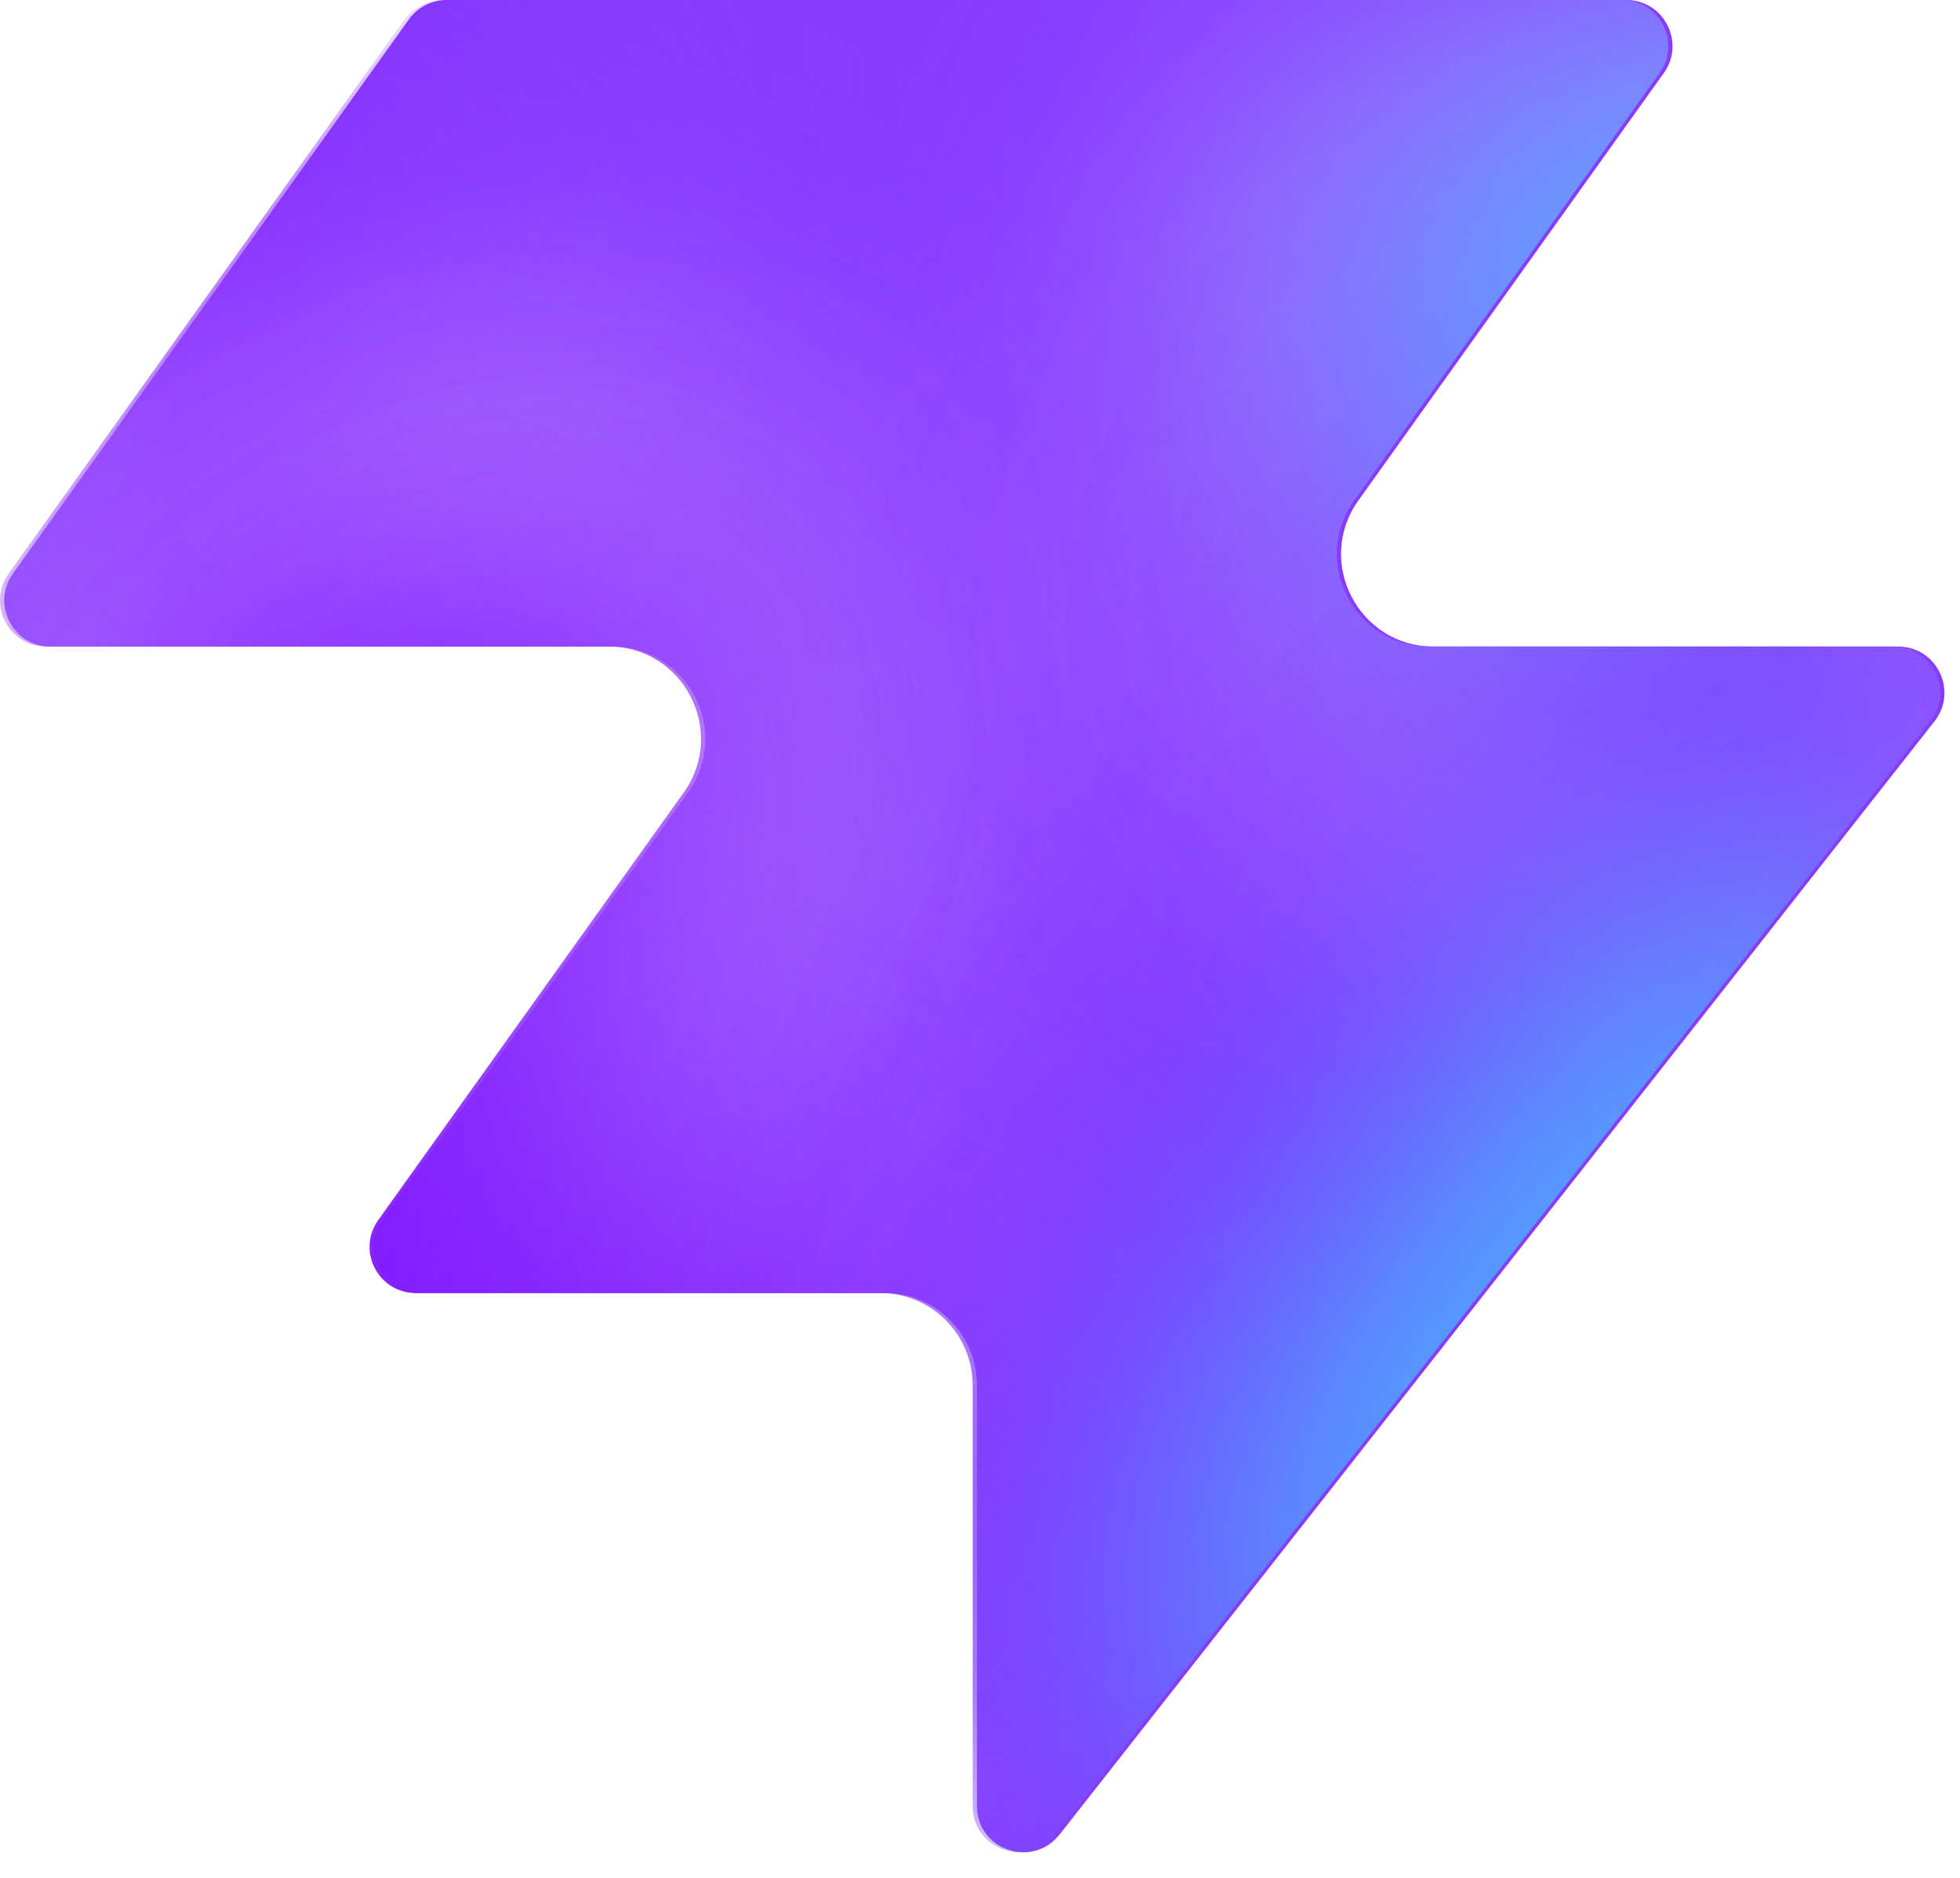
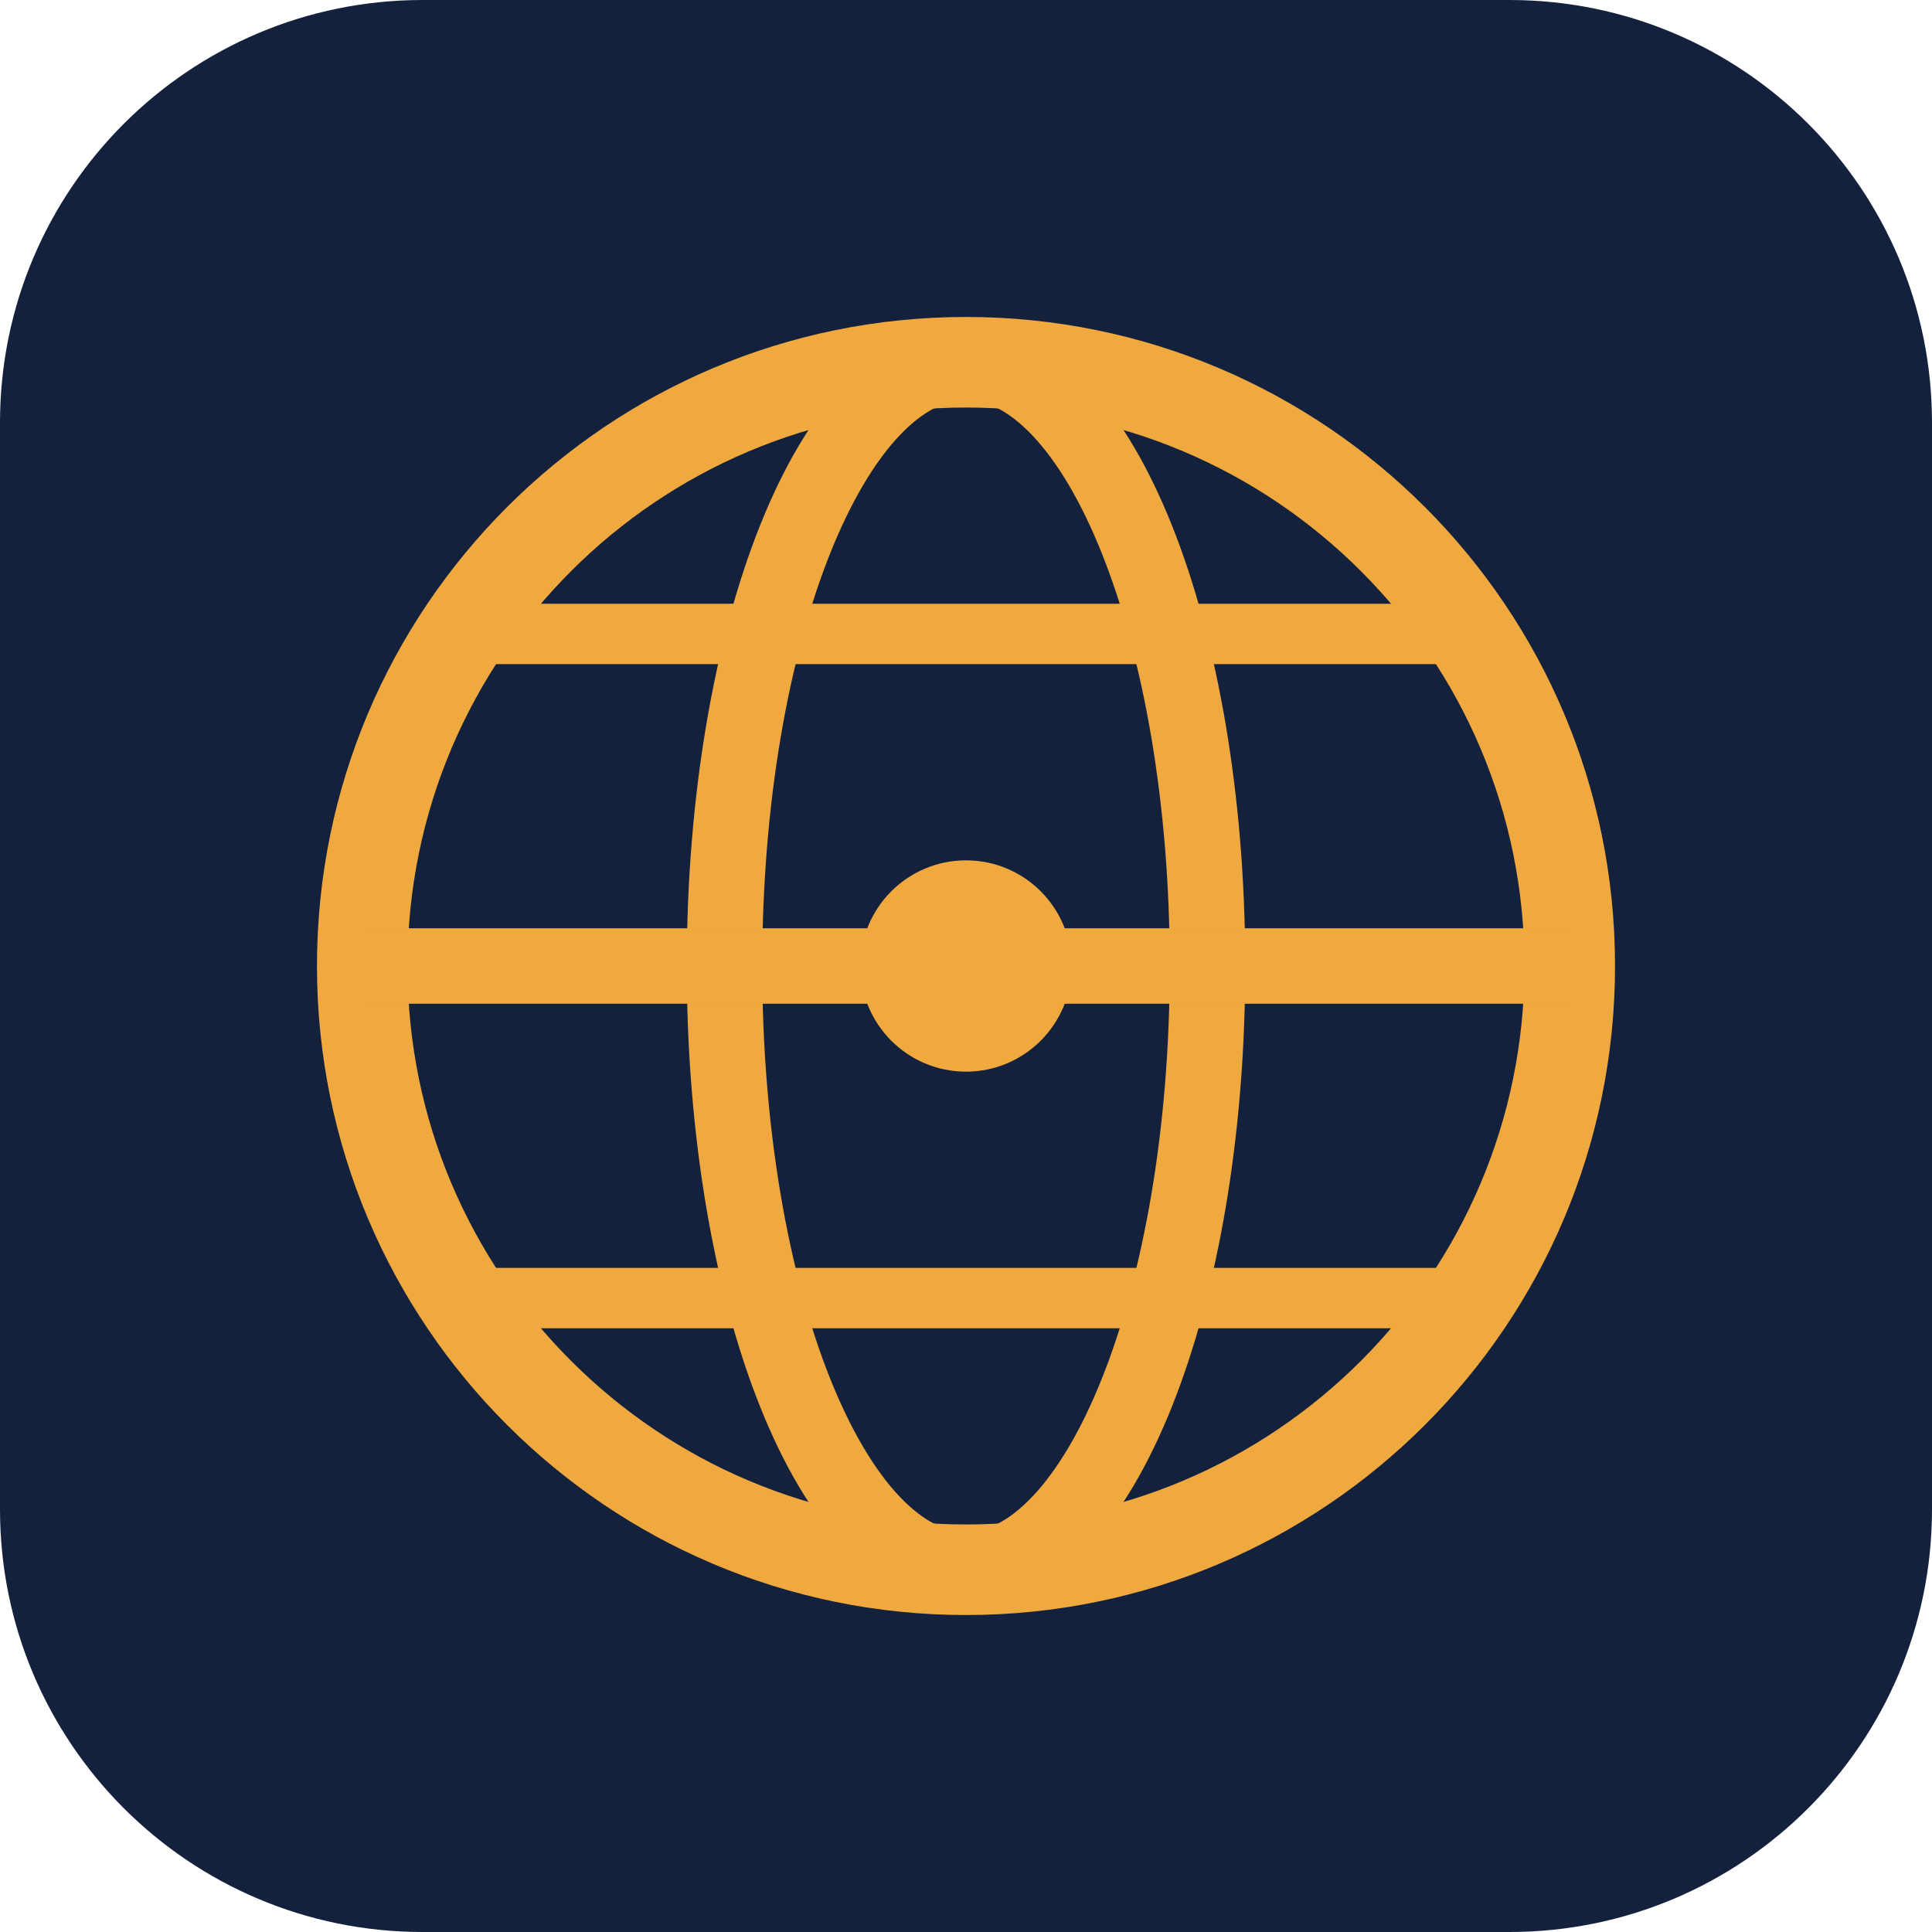
- <svg xmlns="http://www.w3.org/2000/svg" width="48" height="46" fill="none" viewBox="0 0 48 46">
-   <path fill="#863bff" d="M25.946 44.938c-.664.845-2.021.375-2.021-.698V33.937a2.26 2.26 0 0 0-2.262-2.262H10.287c-.92 0-1.456-1.04-.92-1.788l7.48-10.471c1.07-1.497 0-3.578-1.842-3.578H1.237c-.92 0-1.456-1.04-.92-1.788L10.013.474c.214-.297.556-.474.92-.474h28.894c.92 0 1.456 1.04.92 1.788l-7.48 10.471c-1.07 1.498 0 3.579 1.842 3.579h11.377c.943 0 1.473 1.088.89 1.83L25.947 44.94z" style="fill:#863bff;fill:color(display-p3 .525 .23 1);fill-opacity:1" />
-   <mask id="a" width="48" height="46" x="0" y="0" maskUnits="userSpaceOnUse" style="mask-type:alpha">
-     <path fill="#000" d="M25.842 44.938c-.664.844-2.021.375-2.021-.698V33.937a2.26 2.26 0 0 0-2.262-2.262H10.183c-.92 0-1.456-1.04-.92-1.788l7.48-10.471c1.07-1.498 0-3.579-1.842-3.579H1.133c-.92 0-1.456-1.04-.92-1.787L9.91.473c.214-.297.556-.474.92-.474h28.894c.92 0 1.456 1.04.92 1.788l-7.48 10.471c-1.07 1.498 0 3.578 1.842 3.578h11.377c.943 0 1.473 1.088.89 1.832L25.843 44.94z" style="fill:#000;fill-opacity:1" />
-   </mask>
-   <g mask="url(#a)">
-     <g filter="url(#b)">
-       <ellipse cx="5.508" cy="14.704" fill="#ede6ff" rx="5.508" ry="14.704" style="fill:#ede6ff;fill:color(display-p3 .927 .903 1);fill-opacity:1" transform="matrix(.00324 1 1 -.00324 -4.47 31.516)" />
-     </g>
-     <g filter="url(#c)">
-       <ellipse cx="10.399" cy="29.851" fill="#ede6ff" rx="10.399" ry="29.851" style="fill:#ede6ff;fill:color(display-p3 .927 .903 1);fill-opacity:1" transform="matrix(.00324 1 1 -.00324 -39.328 7.883)" />
-     </g>
-     <g filter="url(#d)">
-       <ellipse cx="5.508" cy="30.487" fill="#7e14ff" rx="5.508" ry="30.487" style="fill:#7e14ff;fill:color(display-p3 .492 .077 1);fill-opacity:1" transform="rotate(89.814 -25.913 -14.639)scale(1 -1)" />
-     </g>
-     <g filter="url(#e)">
-       <ellipse cx="5.508" cy="30.599" fill="#7e14ff" rx="5.508" ry="30.599" style="fill:#7e14ff;fill:color(display-p3 .492 .077 1);fill-opacity:1" transform="rotate(89.814 -32.644 -3.334)scale(1 -1)" />
-     </g>
-     <g filter="url(#f)">
-       <ellipse cx="5.508" cy="30.599" fill="#7e14ff" rx="5.508" ry="30.599" style="fill:#7e14ff;fill:color(display-p3 .492 .077 1);fill-opacity:1" transform="matrix(.00324 1 1 -.00324 -34.34 30.47)" />
-     </g>
-     <g filter="url(#g)">
-       <ellipse cx="14.072" cy="22.078" fill="#ede6ff" rx="14.072" ry="22.078" style="fill:#ede6ff;fill:color(display-p3 .927 .903 1);fill-opacity:1" transform="rotate(93.35 24.506 48.493)scale(-1 1)" />
-     </g>
-     <g filter="url(#h)">
-       <ellipse cx="3.47" cy="21.501" fill="#7e14ff" rx="3.47" ry="21.501" style="fill:#7e14ff;fill:color(display-p3 .492 .077 1);fill-opacity:1" transform="rotate(89.009 28.708 47.59)scale(-1 1)" />
-     </g>
-     <g filter="url(#i)">
-       <ellipse cx="3.47" cy="21.501" fill="#7e14ff" rx="3.47" ry="21.501" style="fill:#7e14ff;fill:color(display-p3 .492 .077 1);fill-opacity:1" transform="rotate(89.009 28.708 47.59)scale(-1 1)" />
-     </g>
-     <g filter="url(#j)">
-       <ellipse cx=".387" cy="8.972" fill="#7e14ff" rx="4.407" ry="29.108" style="fill:#7e14ff;fill:color(display-p3 .492 .077 1);fill-opacity:1" transform="rotate(39.51 .387 8.972)" />
-     </g>
-     <g filter="url(#k)">
-       <ellipse cx="47.523" cy="-6.092" fill="#7e14ff" rx="4.407" ry="29.108" style="fill:#7e14ff;fill:color(display-p3 .492 .077 1);fill-opacity:1" transform="rotate(37.892 47.523 -6.092)" />
-     </g>
-     <g filter="url(#l)">
-       <ellipse cx="41.412" cy="6.333" fill="#47bfff" rx="5.971" ry="9.665" style="fill:#47bfff;fill:color(display-p3 .28 .748 1);fill-opacity:1" transform="rotate(37.892 41.412 6.333)" />
-     </g>
-     <g filter="url(#m)">
-       <ellipse cx="-1.879" cy="38.332" fill="#7e14ff" rx="4.407" ry="29.108" style="fill:#7e14ff;fill:color(display-p3 .492 .077 1);fill-opacity:1" transform="rotate(37.892 -1.88 38.332)" />
-     </g>
-     <g filter="url(#n)">
-       <ellipse cx="-1.879" cy="38.332" fill="#7e14ff" rx="4.407" ry="29.108" style="fill:#7e14ff;fill:color(display-p3 .492 .077 1);fill-opacity:1" transform="rotate(37.892 -1.88 38.332)" />
-     </g>
-     <g filter="url(#o)">
-       <ellipse cx="35.651" cy="29.907" fill="#7e14ff" rx="4.407" ry="29.108" style="fill:#7e14ff;fill:color(display-p3 .492 .077 1);fill-opacity:1" transform="rotate(37.892 35.651 29.907)" />
-     </g>
-     <g filter="url(#p)">
-       <ellipse cx="38.418" cy="32.4" fill="#47bfff" rx="5.971" ry="15.297" style="fill:#47bfff;fill:color(display-p3 .28 .748 1);fill-opacity:1" transform="rotate(37.892 38.418 32.4)" />
-     </g>
-   </g>
-   <defs>
-     <filter id="b" width="60.045" height="41.654" x="-19.77" y="16.149" color-interpolation-filters="sRGB" filterUnits="userSpaceOnUse">
-       <feFlood flood-opacity="0" result="BackgroundImageFix" />
-       <feBlend in="SourceGraphic" in2="BackgroundImageFix" result="shape" />
-       <feGaussianBlur result="effect1_foregroundBlur_2002_17158" stdDeviation="7.659" />
-     </filter>
-     <filter id="c" width="90.34" height="51.437" x="-54.613" y="-7.533" color-interpolation-filters="sRGB" filterUnits="userSpaceOnUse">
-       <feFlood flood-opacity="0" result="BackgroundImageFix" />
-       <feBlend in="SourceGraphic" in2="BackgroundImageFix" result="shape" />
-       <feGaussianBlur result="effect1_foregroundBlur_2002_17158" stdDeviation="7.659" />
-     </filter>
-     <filter id="d" width="79.355" height="29.4" x="-49.64" y="2.03" color-interpolation-filters="sRGB" filterUnits="userSpaceOnUse">
-       <feFlood flood-opacity="0" result="BackgroundImageFix" />
-       <feBlend in="SourceGraphic" in2="BackgroundImageFix" result="shape" />
-       <feGaussianBlur result="effect1_foregroundBlur_2002_17158" stdDeviation="4.596" />
-     </filter>
-     <filter id="e" width="79.579" height="29.4" x="-45.045" y="20.029" color-interpolation-filters="sRGB" filterUnits="userSpaceOnUse">
-       <feFlood flood-opacity="0" result="BackgroundImageFix" />
-       <feBlend in="SourceGraphic" in2="BackgroundImageFix" result="shape" />
-       <feGaussianBlur result="effect1_foregroundBlur_2002_17158" stdDeviation="4.596" />
-     </filter>
-     <filter id="f" width="79.579" height="29.4" x="-43.513" y="21.178" color-interpolation-filters="sRGB" filterUnits="userSpaceOnUse">
-       <feFlood flood-opacity="0" result="BackgroundImageFix" />
-       <feBlend in="SourceGraphic" in2="BackgroundImageFix" result="shape" />
-       <feGaussianBlur result="effect1_foregroundBlur_2002_17158" stdDeviation="4.596" />
-     </filter>
-     <filter id="g" width="74.749" height="58.852" x="15.756" y="-17.901" color-interpolation-filters="sRGB" filterUnits="userSpaceOnUse">
-       <feFlood flood-opacity="0" result="BackgroundImageFix" />
-       <feBlend in="SourceGraphic" in2="BackgroundImageFix" result="shape" />
-       <feGaussianBlur result="effect1_foregroundBlur_2002_17158" stdDeviation="7.659" />
-     </filter>
-     <filter id="h" width="61.377" height="25.362" x="23.548" y="2.284" color-interpolation-filters="sRGB" filterUnits="userSpaceOnUse">
-       <feFlood flood-opacity="0" result="BackgroundImageFix" />
-       <feBlend in="SourceGraphic" in2="BackgroundImageFix" result="shape" />
-       <feGaussianBlur result="effect1_foregroundBlur_2002_17158" stdDeviation="4.596" />
-     </filter>
-     <filter id="i" width="61.377" height="25.362" x="23.548" y="2.284" color-interpolation-filters="sRGB" filterUnits="userSpaceOnUse">
-       <feFlood flood-opacity="0" result="BackgroundImageFix" />
-       <feBlend in="SourceGraphic" in2="BackgroundImageFix" result="shape" />
-       <feGaussianBlur result="effect1_foregroundBlur_2002_17158" stdDeviation="4.596" />
-     </filter>
-     <filter id="j" width="56.045" height="63.649" x="-27.636" y="-22.853" color-interpolation-filters="sRGB" filterUnits="userSpaceOnUse">
-       <feFlood flood-opacity="0" result="BackgroundImageFix" />
-       <feBlend in="SourceGraphic" in2="BackgroundImageFix" result="shape" />
-       <feGaussianBlur result="effect1_foregroundBlur_2002_17158" stdDeviation="4.596" />
-     </filter>
-     <filter id="k" width="54.814" height="64.646" x="20.116" y="-38.415" color-interpolation-filters="sRGB" filterUnits="userSpaceOnUse">
-       <feFlood flood-opacity="0" result="BackgroundImageFix" />
-       <feBlend in="SourceGraphic" in2="BackgroundImageFix" result="shape" />
-       <feGaussianBlur result="effect1_foregroundBlur_2002_17158" stdDeviation="4.596" />
-     </filter>
-     <filter id="l" width="33.541" height="35.313" x="24.641" y="-11.323" color-interpolation-filters="sRGB" filterUnits="userSpaceOnUse">
-       <feFlood flood-opacity="0" result="BackgroundImageFix" />
-       <feBlend in="SourceGraphic" in2="BackgroundImageFix" result="shape" />
-       <feGaussianBlur result="effect1_foregroundBlur_2002_17158" stdDeviation="4.596" />
-     </filter>
-     <filter id="m" width="54.814" height="64.646" x="-29.286" y="6.009" color-interpolation-filters="sRGB" filterUnits="userSpaceOnUse">
-       <feFlood flood-opacity="0" result="BackgroundImageFix" />
-       <feBlend in="SourceGraphic" in2="BackgroundImageFix" result="shape" />
-       <feGaussianBlur result="effect1_foregroundBlur_2002_17158" stdDeviation="4.596" />
-     </filter>
-     <filter id="n" width="54.814" height="64.646" x="-29.286" y="6.009" color-interpolation-filters="sRGB" filterUnits="userSpaceOnUse">
-       <feFlood flood-opacity="0" result="BackgroundImageFix" />
-       <feBlend in="SourceGraphic" in2="BackgroundImageFix" result="shape" />
-       <feGaussianBlur result="effect1_foregroundBlur_2002_17158" stdDeviation="4.596" />
-     </filter>
-     <filter id="o" width="54.814" height="64.646" x="8.244" y="-2.416" color-interpolation-filters="sRGB" filterUnits="userSpaceOnUse">
-       <feFlood flood-opacity="0" result="BackgroundImageFix" />
-       <feBlend in="SourceGraphic" in2="BackgroundImageFix" result="shape" />
-       <feGaussianBlur result="effect1_foregroundBlur_2002_17158" stdDeviation="4.596" />
-     </filter>
-     <filter id="p" width="39.409" height="43.623" x="18.713" y="10.588" color-interpolation-filters="sRGB" filterUnits="userSpaceOnUse">
-       <feFlood flood-opacity="0" result="BackgroundImageFix" />
-       <feBlend in="SourceGraphic" in2="BackgroundImageFix" result="shape" />
-       <feGaussianBlur result="effect1_foregroundBlur_2002_17158" stdDeviation="4.596" />
-     </filter>
-   </defs>
+ <svg xmlns="http://www.w3.org/2000/svg" viewBox="0 0 64 64">
+   <rect width="64" height="64" rx="14" fill="#14213d" />
+   <circle cx="32" cy="32" r="20" fill="none" stroke="#f0a93e" stroke-width="3" />
+   <ellipse cx="32" cy="32" rx="8" ry="20" fill="none" stroke="#f0a93e" stroke-width="2.5" />
+   <line x1="12" y1="32" x2="52" y2="32" stroke="#f0a93e" stroke-width="2.5" />
+   <line x1="15" y1="21" x2="49" y2="21" stroke="#f0a93e" stroke-width="2" />
+   <line x1="15" y1="43" x2="49" y2="43" stroke="#f0a93e" stroke-width="2" />
+   <circle cx="32" cy="32" r="3.5" fill="#f0a93e" />
</svg>
